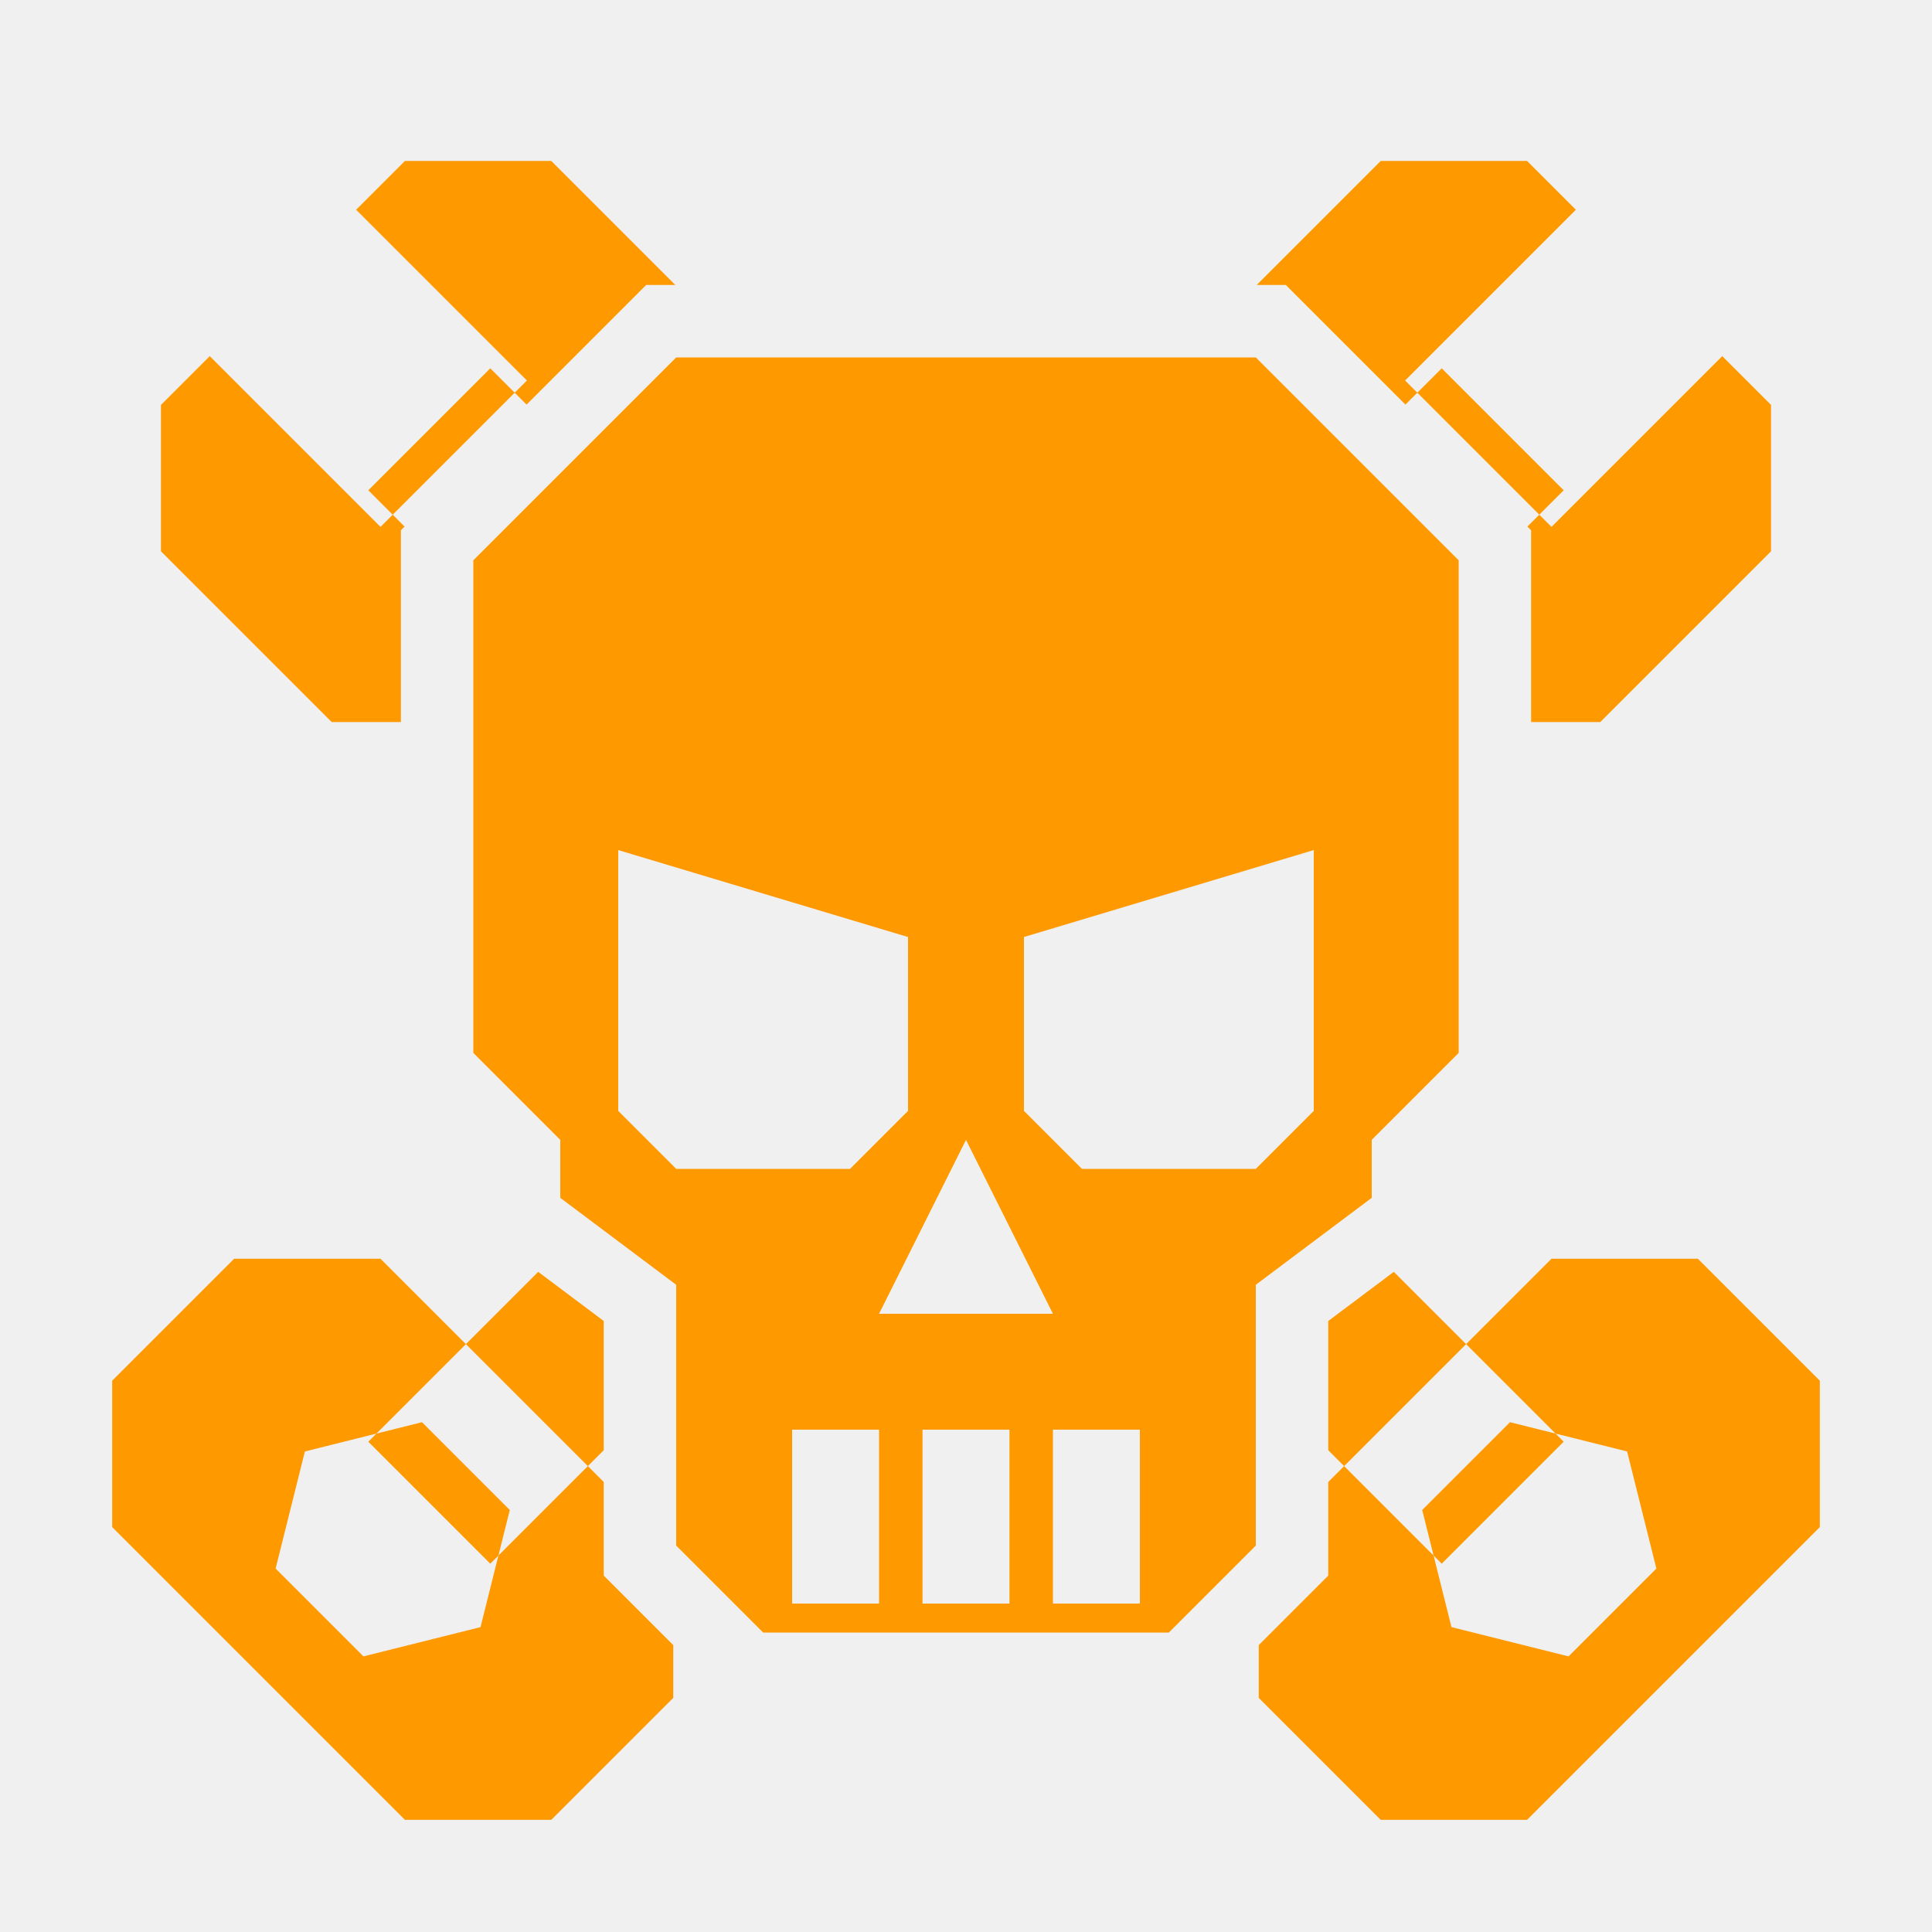
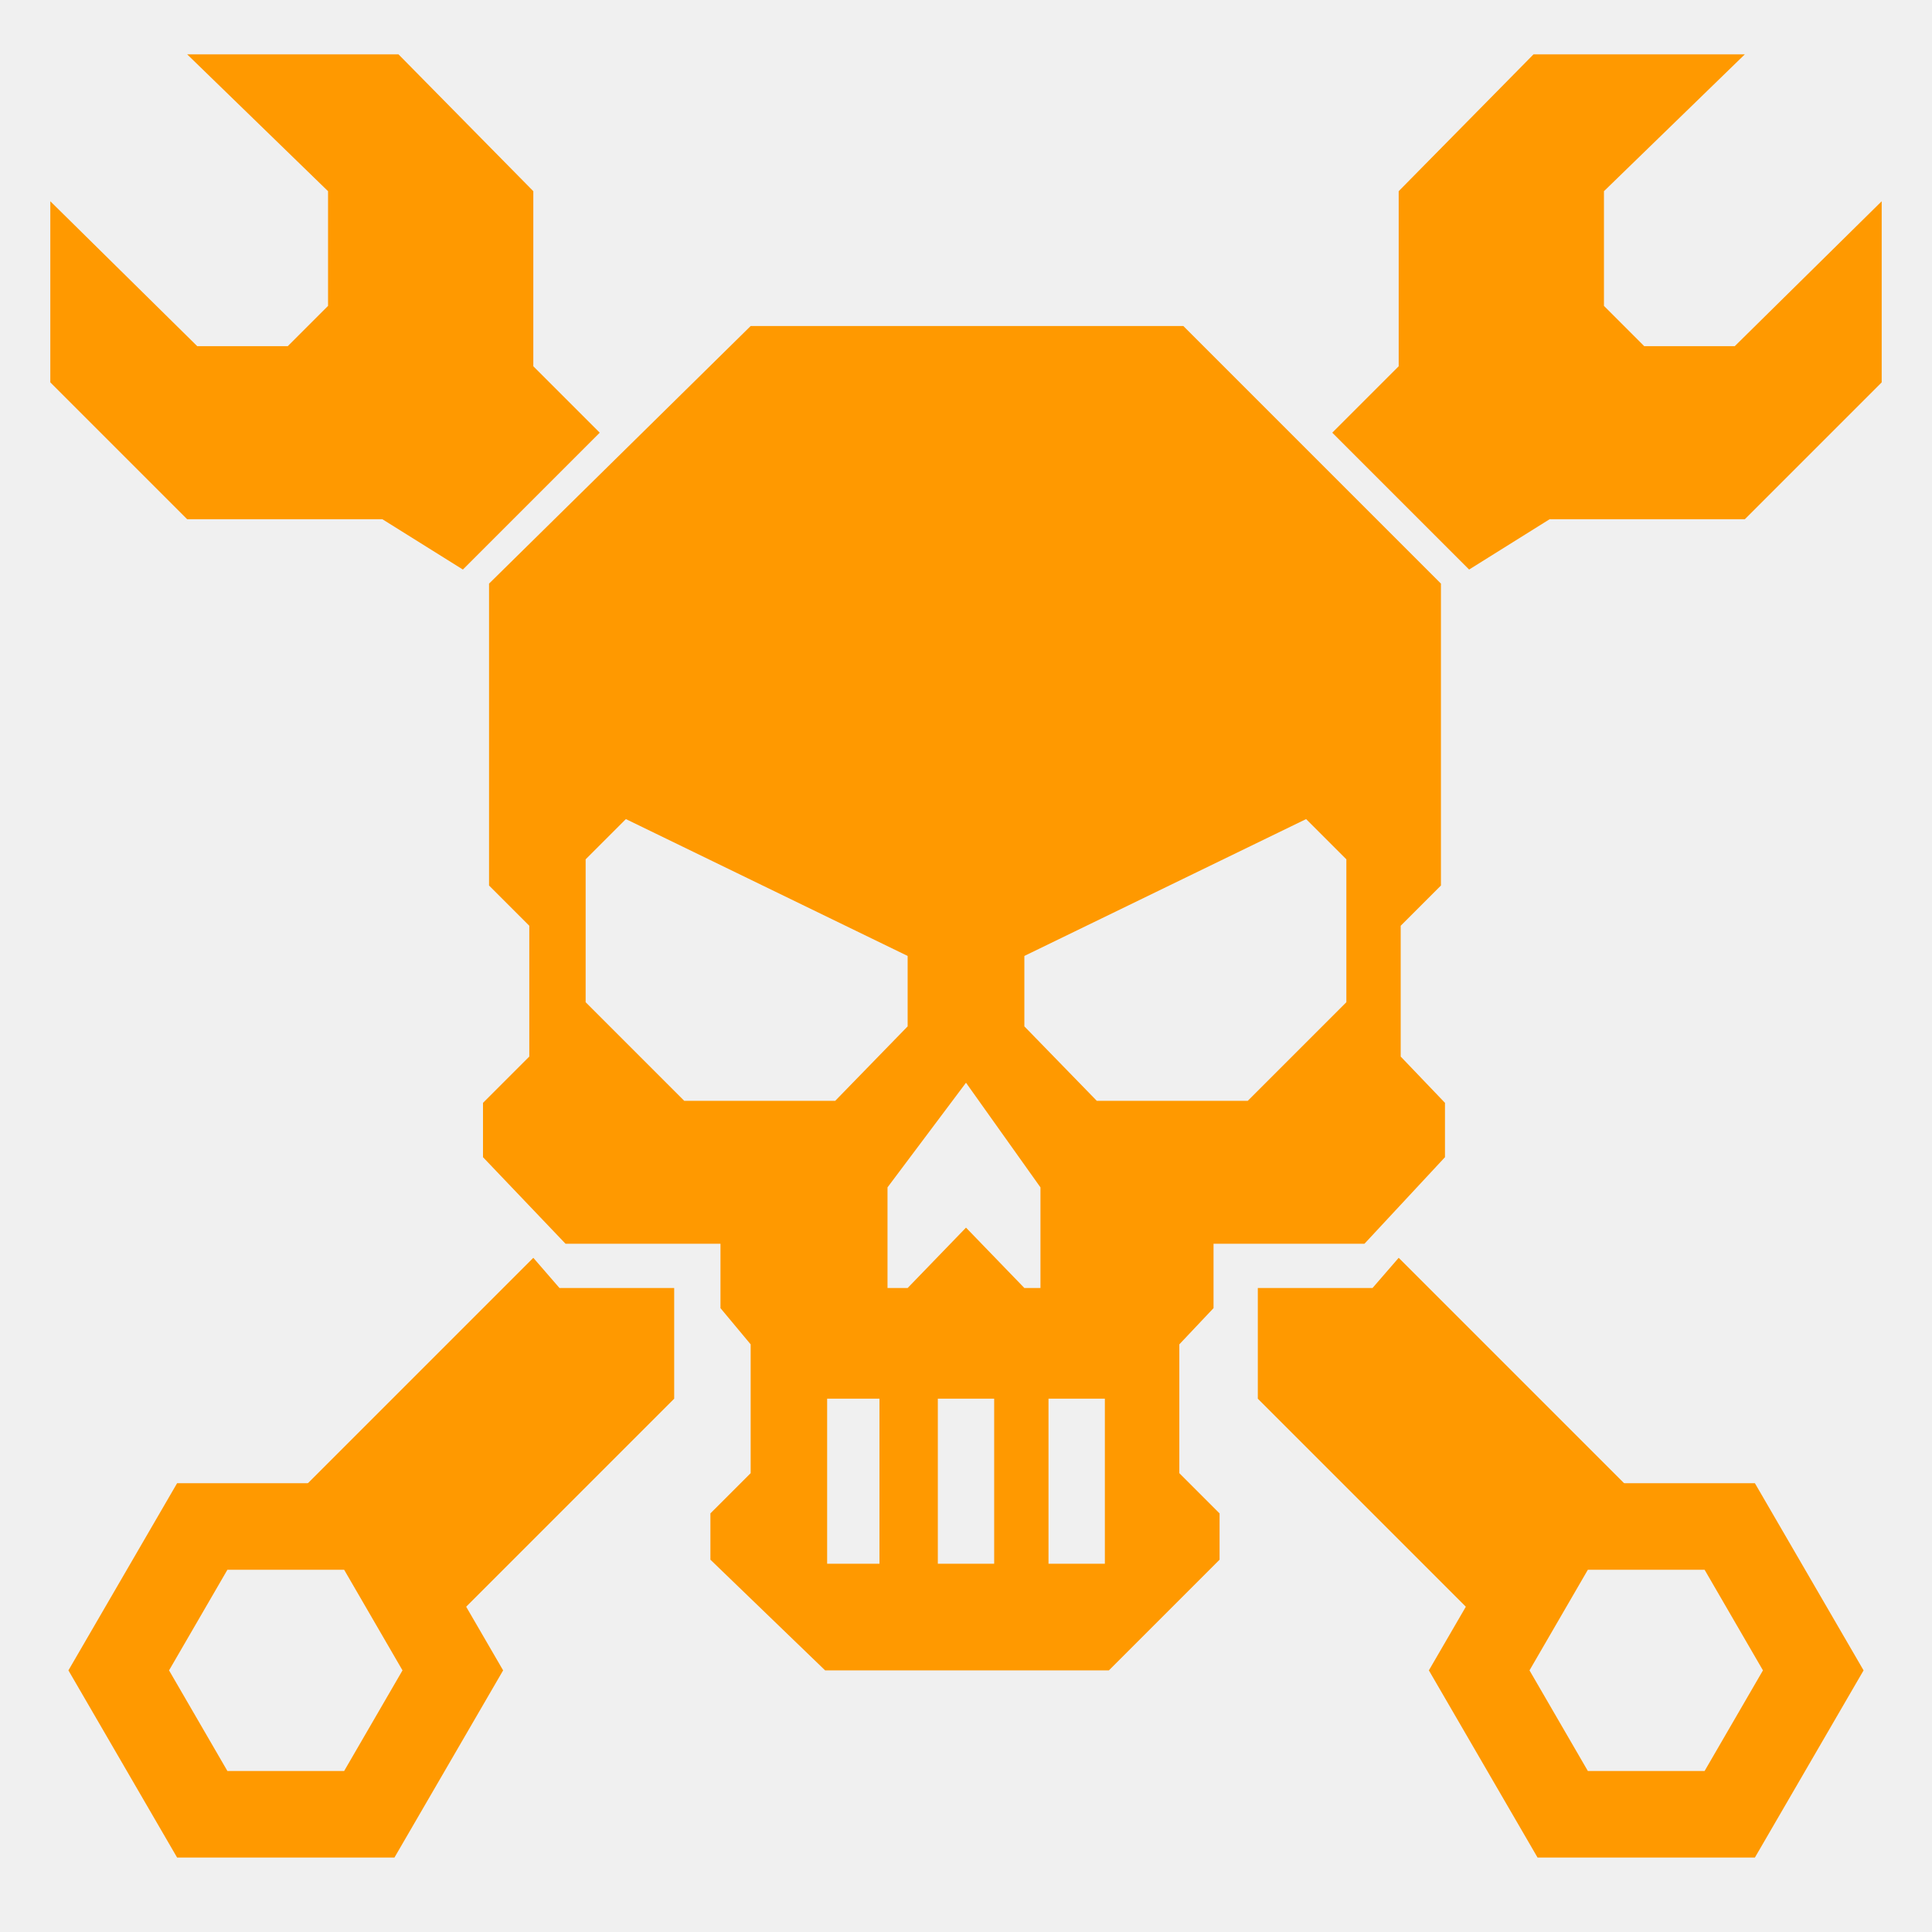
- <svg xmlns="http://www.w3.org/2000/svg" viewBox="4 4 56 56">
-   <defs>
-     <path id="wrench" fill-rule="evenodd" d="M29.5 10h5v44h-5z M24 7l3-3h2v7h6v-7h2l3 3v7l-3 3h-10l-3-3z M26 50h12l3 3v5l-3 3h-12l-3-3v-5z M30.2 52.5h3.6l1.8 3l-1.8 3h-3.6l-1.8-3z" />
-     <g id="skull" transform="translate(32 32) scale(0.84) translate(-32 -31)">
-       <path d="M22 10h20l7 7v17l-3 3v2l-4 3v9l-3 3h-14l-3-3v-9l-4-3v-2l-3-3v-17z" />
-     </g>
-     <mask id="gap">
-       <rect width="64" height="64" fill="#fff" />
-       <use href="#skull" fill="#000" stroke="#000" stroke-width="5" />
-     </mask>
-     <mask id="face">
-       <rect width="64" height="64" fill="#fff" />
-       <g transform="translate(32 32) scale(0.84) translate(-32 -31)">
-         <path fill="#000" d="M20 27l10 3v6l-2 2h-6l-2-2z M44 27l-10 3v6l2 2h6l2-2z M32 37l-3 6h6z M26 47h3v6h-3z M30.5 47h3v6h-3z M35 47h3v6h-3z" />
-       </g>
-     </mask>
-   </defs>
-   <g fill="#FF9900">
-     <g mask="url(#gap)">
-       <use href="#wrench" transform="rotate(-45 32 32)" />
-       <use href="#wrench" transform="rotate(45 32 32)" />
-     </g>
-     <use href="#skull" mask="url(#face)" />
+ <svg xmlns="http://www.w3.org/2000/svg" viewBox="32 40 960 960" fill="#FF9900">
+   <path fill-rule="evenodd" d="M405 202H620L748 330V480L728 500V565L750 588V615L710 658H635V690L618 708V772L638 792V815L583 870H442L385 815V792L405 772V708L390 690V658H313L272 615V588L295 565V500L275 480V330Z M343 447L483 515V550L447 587H372L323 538V467Z M681 447L541 515V550L577 587H652L701 538V467Z M512 578L549 630V680H541L512 650L483 680H473V630Z M443 735H469V817H443Z M498 735H526V817H498Z M553 735H581V817H553Z" />
+   <g id="wrenches">
+     <path d="M125 67H230L297 135V222L330 255L262 323L222 298H125L57 230V140L130 212H175L195 192V135Z" />
+     <path d="M182 780L297 665L310 680H367V735L252 850Z" />
+     <path fill-rule="evenodd" d="M120 777H228L282 870L228 963H120L66 870Z M145 820H203L232 870L203 920H145L116 870Z" />
  </g>
+   <use href="#wrenches" transform="matrix(-1 0 0 1 1024 0)" />
</svg>
